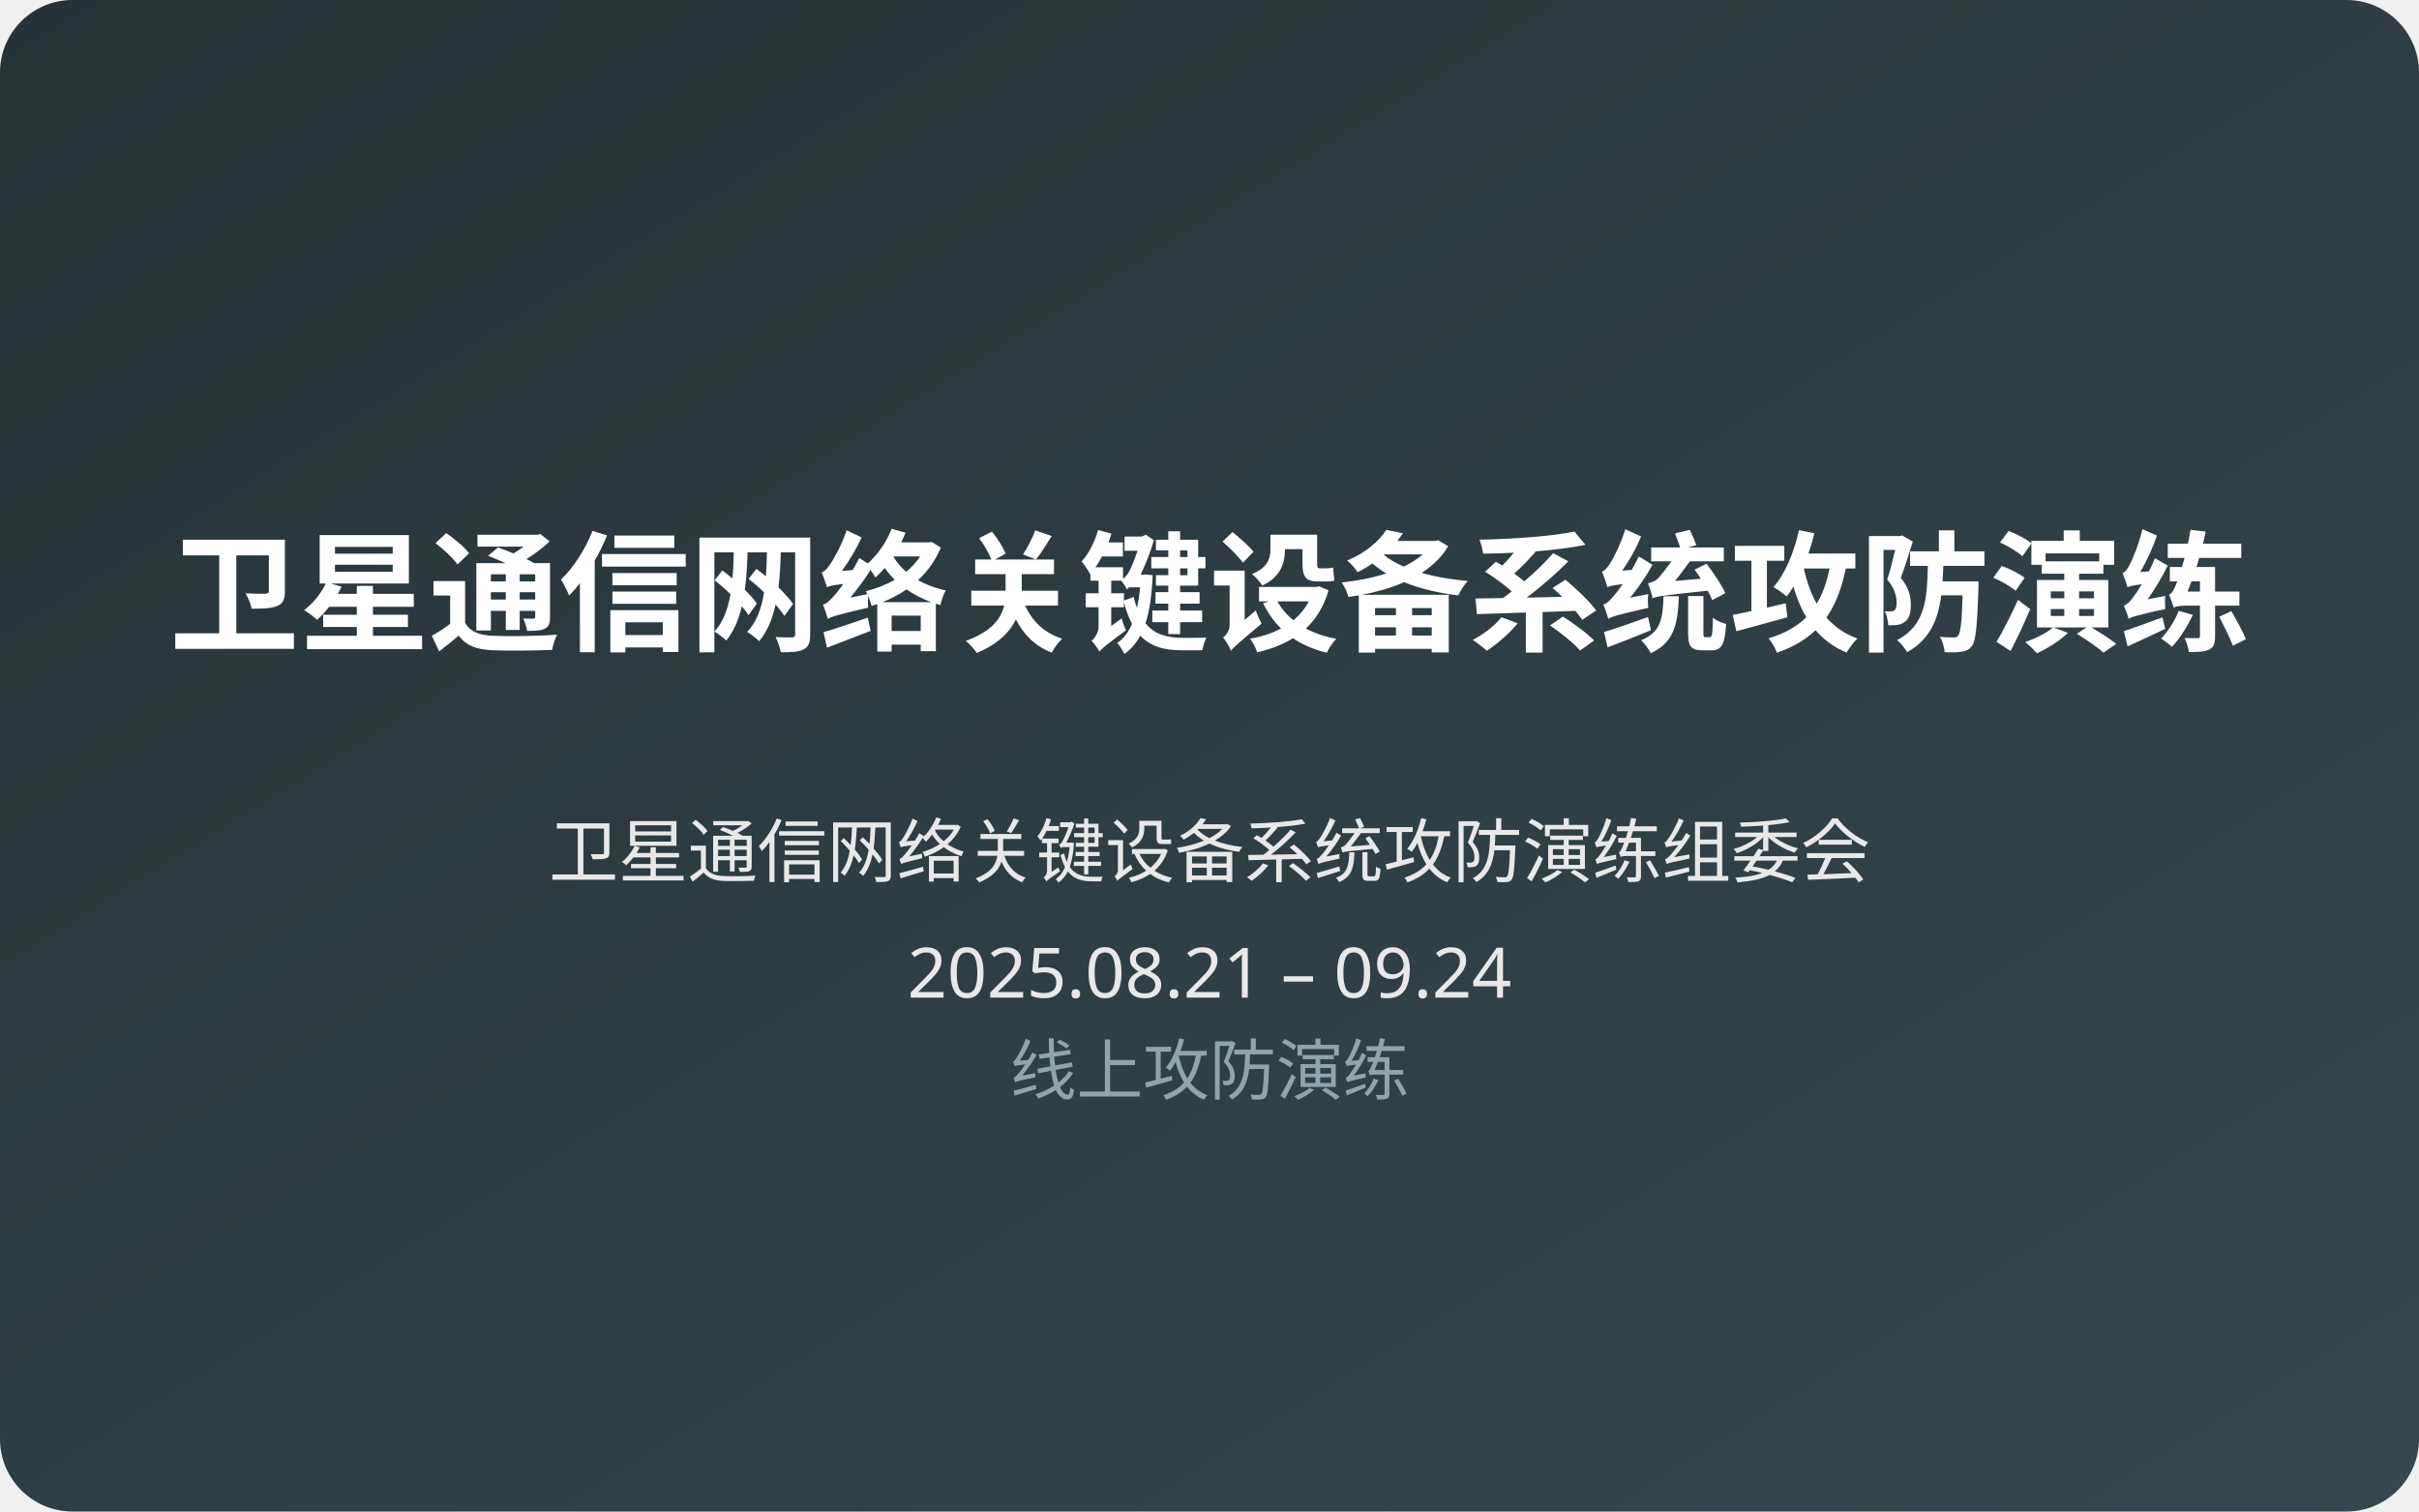
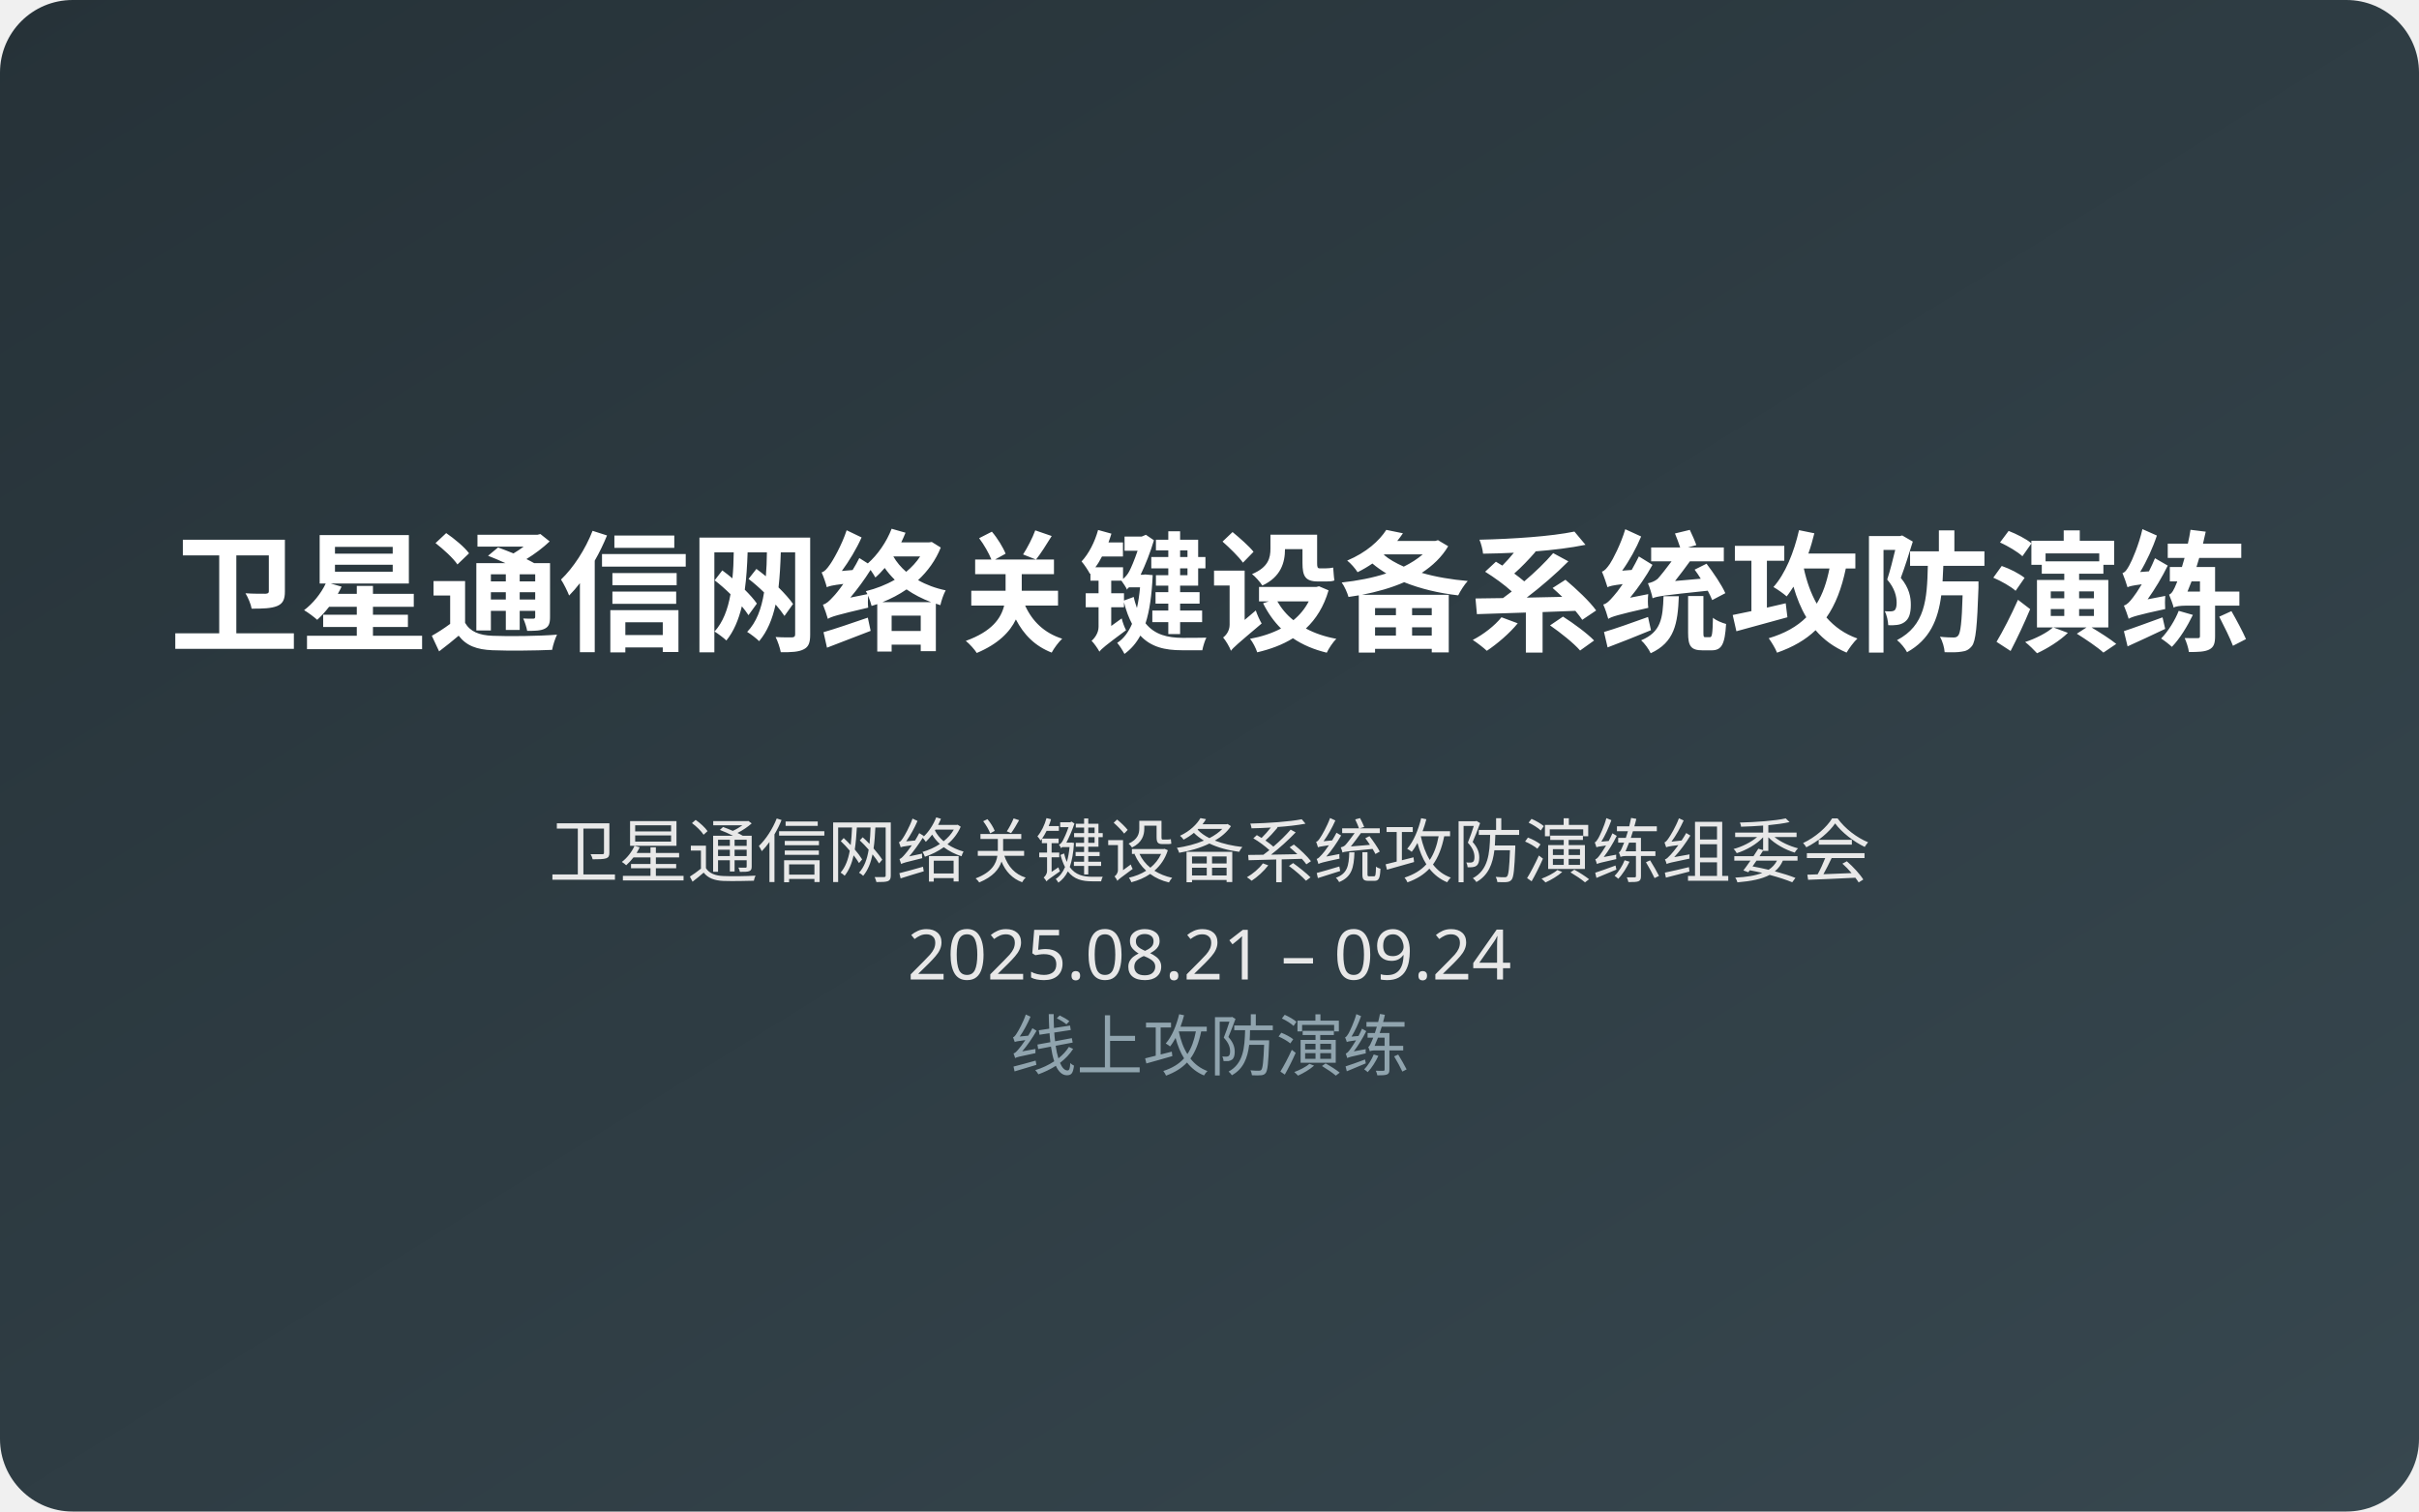
<svg xmlns="http://www.w3.org/2000/svg" width="400" height="250" viewBox="0 0 400 250">
  <defs>
    <linearGradient id="g" x1="0%" y1="0%" x2="100%" y2="100%">
      <stop offset="0%" style="stop-color:#263238" />
      <stop offset="100%" style="stop-color:#37474f" />
    </linearGradient>
  </defs>
  <rect width="400" height="250" fill="url(#g)" rx="12" />
  <text x="200" y="106" text-anchor="middle" fill="#ffffff" font-size="21.5" font-weight="bold" font-family="Microsoft YaHei,PingFang SC,sans-serif">卫星通信网络关键设备系统攻防演练</text>
  <text x="200" y="145" text-anchor="middle" fill="#e8e8e8" font-size="11.5" font-family="Microsoft YaHei,PingFang SC,sans-serif">卫星通信网络关键设备系统攻防演练组委会</text>
-   <text x="200" y="165" text-anchor="middle" fill="#e8e8e8" font-size="11.5" font-family="Microsoft YaHei,PingFang SC,sans-serif">2025.08.21 – 09.24</text>
-   <text x="200" y="181" text-anchor="middle" fill="#90a4ae" font-size="11" font-family="Microsoft YaHei,PingFang SC,sans-serif">线上攻防演练</text>
+   <text x="200" y="162" text-anchor="middle" fill="#e8e8e8" font-size="11.5" font-family="Microsoft YaHei,PingFang SC,sans-serif">2025.08.21 – 09.24</text>
+   <text x="200" y="177" text-anchor="middle" fill="#90a4ae" font-size="11" font-family="Microsoft YaHei,PingFang SC,sans-serif">线上攻防演练</text>
</svg>
